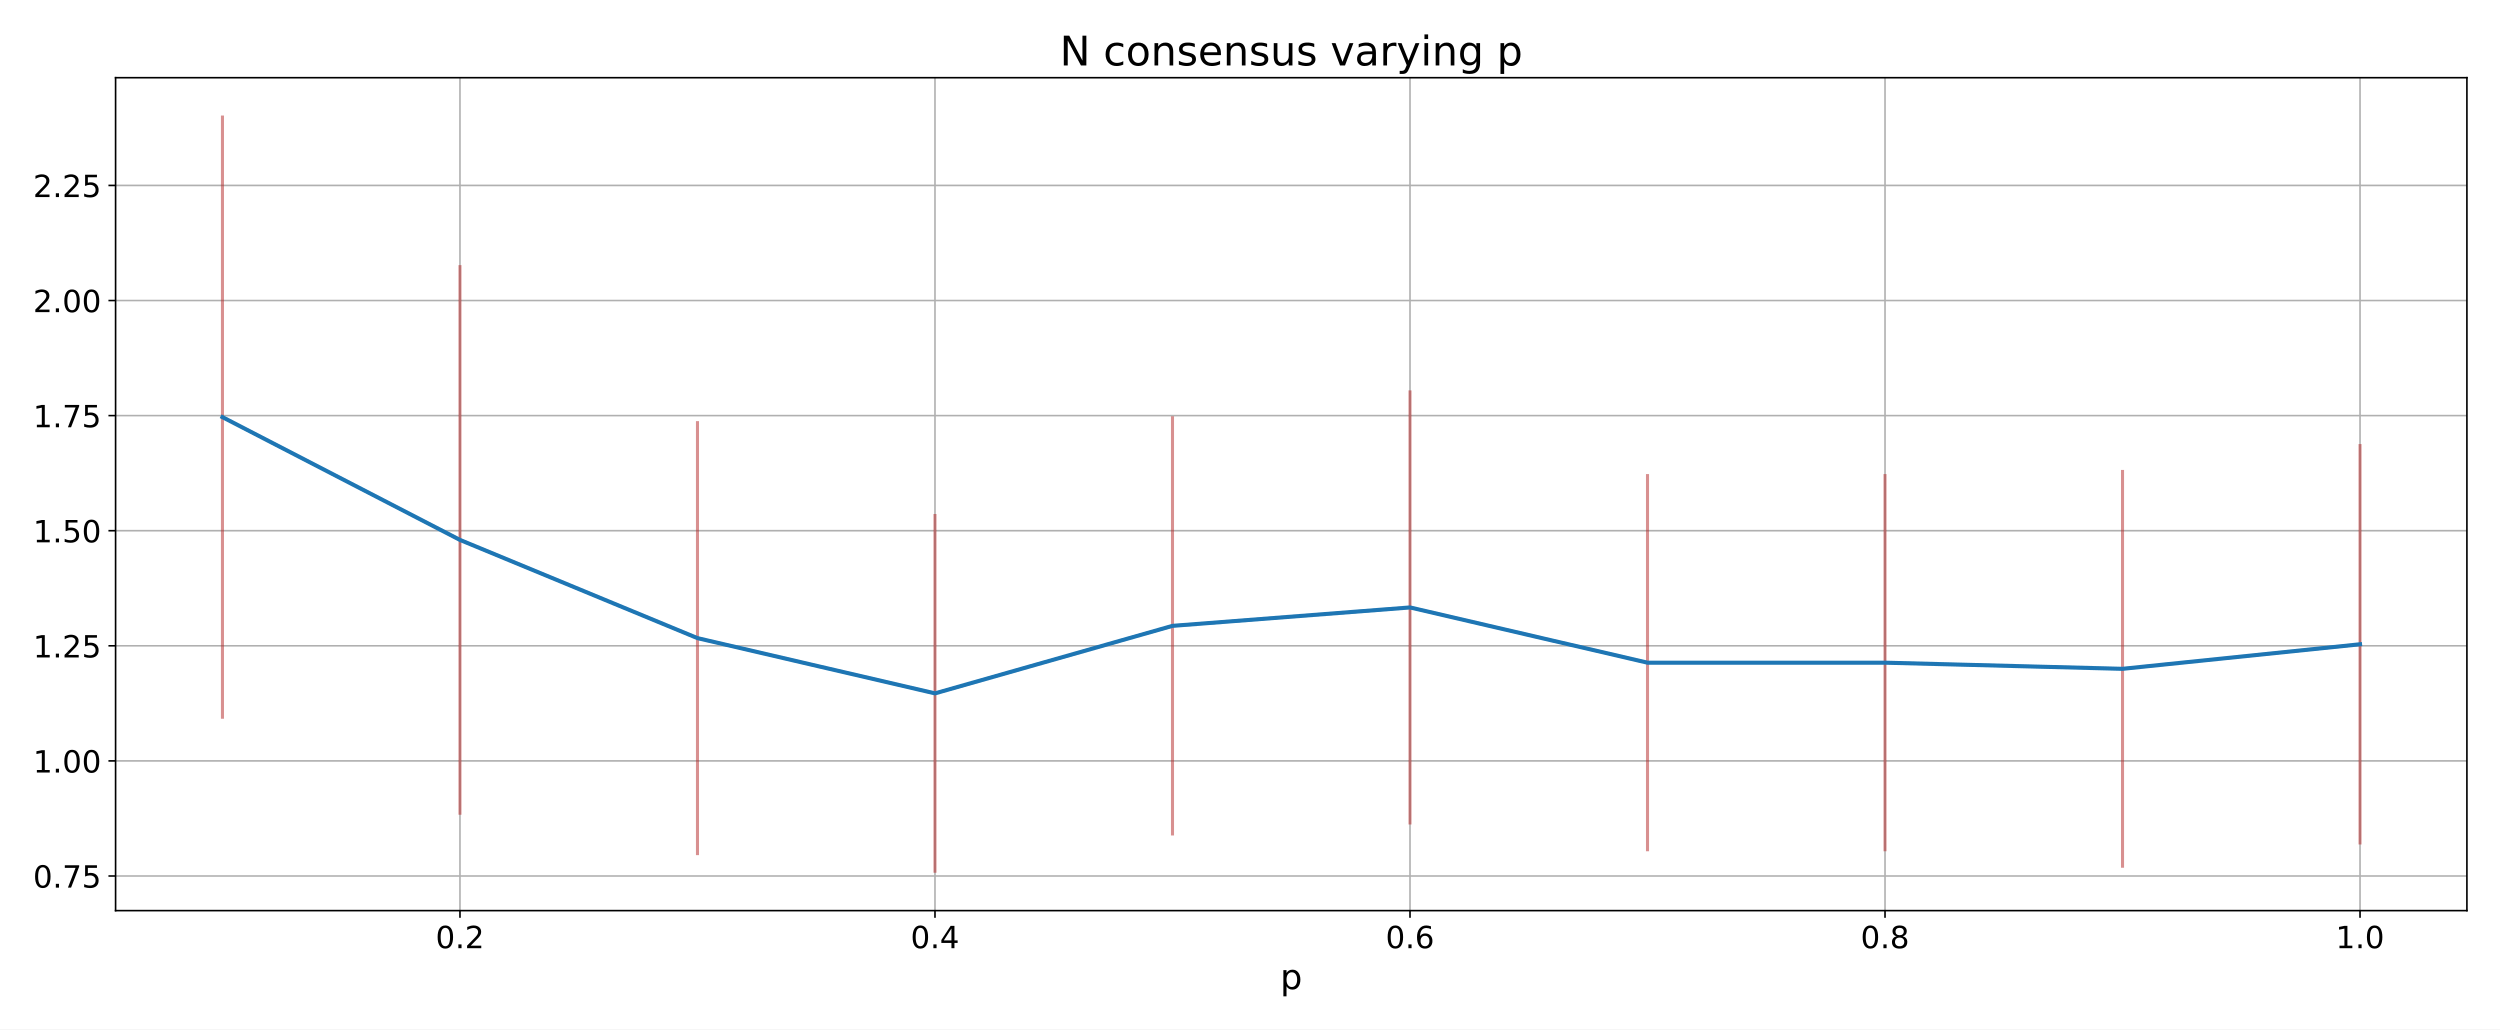
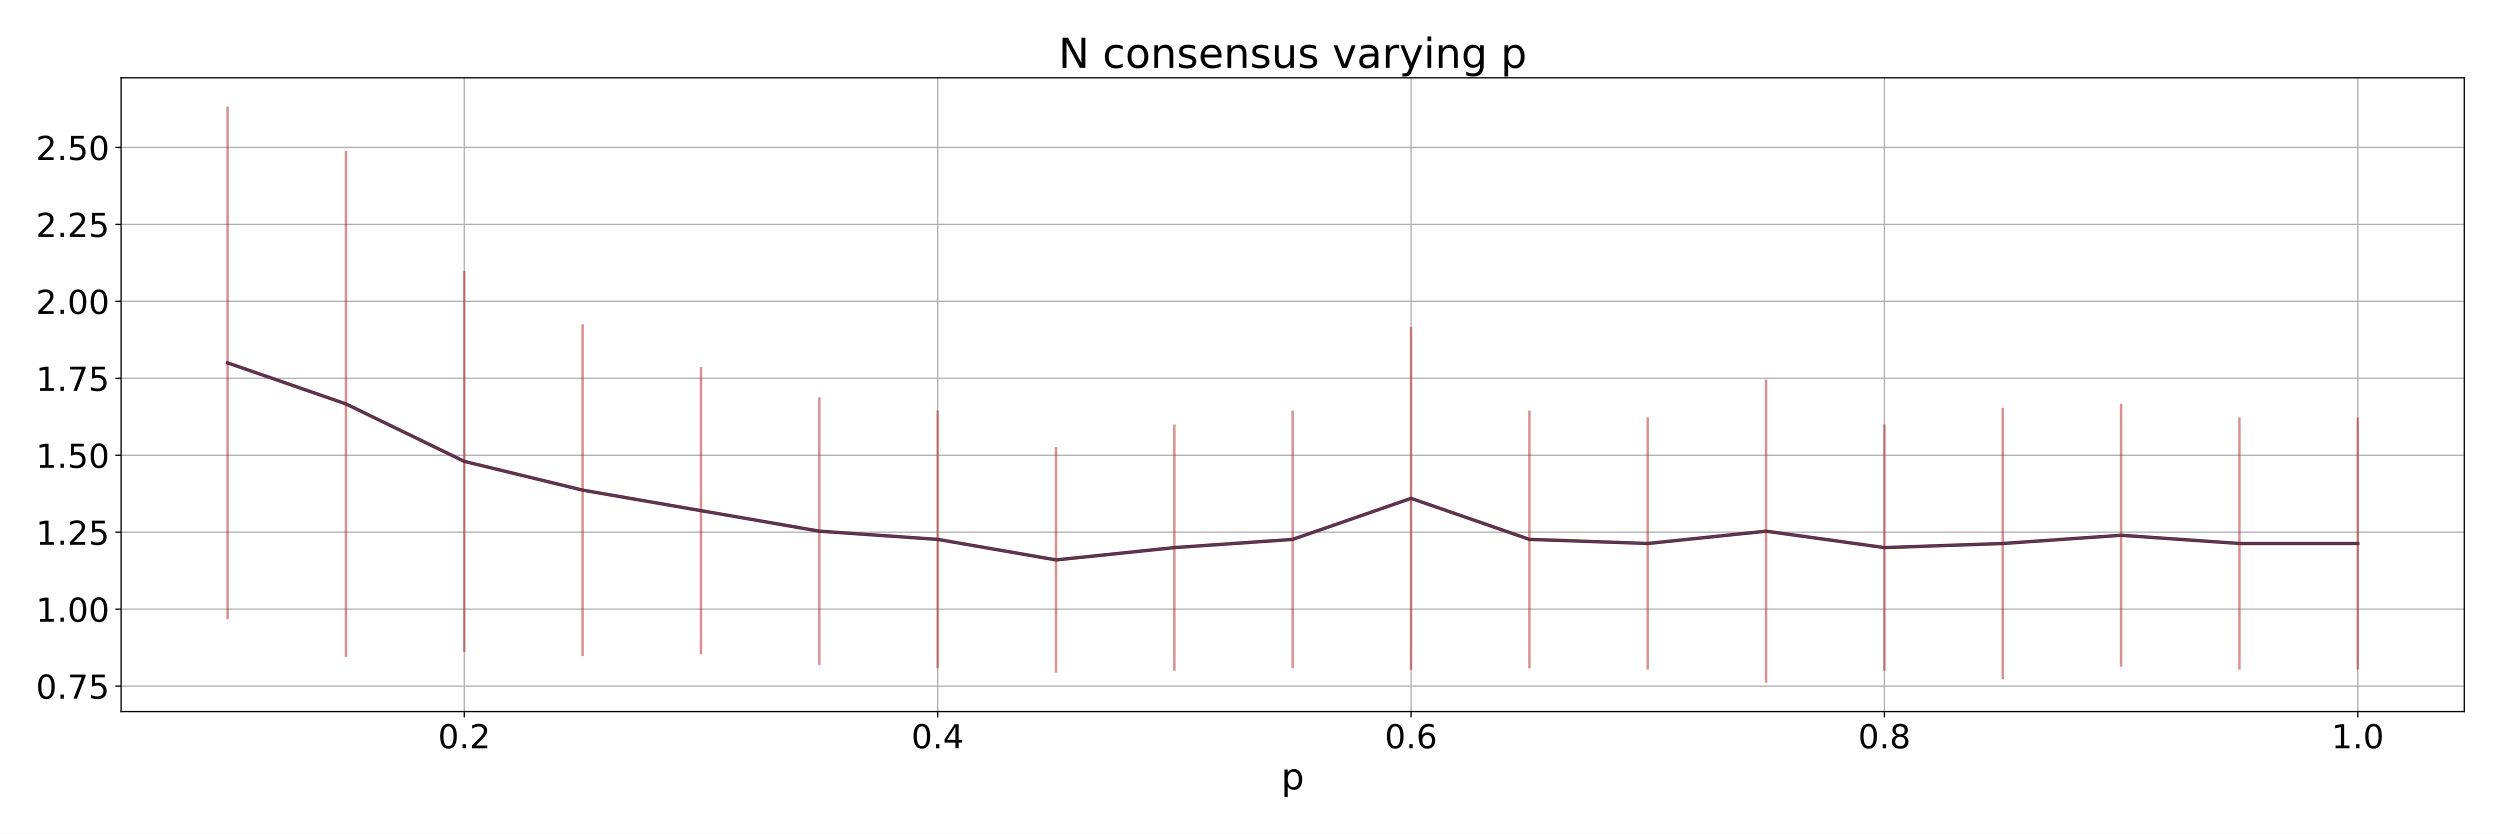
- <svg xmlns="http://www.w3.org/2000/svg" xmlns:xlink="http://www.w3.org/1999/xlink" height="504pt" version="1.1" viewBox="0 0 1224 504" width="1224pt">
+ <svg xmlns="http://www.w3.org/2000/svg" xmlns:xlink="http://www.w3.org/1999/xlink" height="504pt" version="1.1" viewBox="0 0 1512 504" width="1512pt">
  <defs>
    <style type="text/css">
*{stroke-linecap:butt;stroke-linejoin:round;white-space:pre;}
  </style>
  </defs>
  <g id="figure_1">
    <g id="patch_1">
-       <path d="M 0 504  L 1224 504  L 1224 0  L 0 0  z " style="fill:#ffffff;" />
+       <path d="M 0 504  L 1512 504  L 1512 0  L 0 0  z " style="fill:#ffffff;" />
    </g>
    <g id="axes_1">
      <g id="patch_2">
-         <path d="M 56.59 445.84  L 1207.8 445.84  L 1207.8 38.04  L 56.59 38.04  z " style="fill:#ffffff;" />
+         <path d="M 73.24 430.36  L 1490.4 430.36  L 1490.4 47.04  L 73.24 47.04  z " style="fill:#ffffff;" />
      </g>
      <g id="matplotlib.axis_1">
        <g id="xtick_1">
          <g id="line2d_1">
-             <path clip-path="url(#p2a6cc1e71b)" d="M 225.202 445.84  L 225.202 38.04  " style="fill:none;stroke:#b0b0b0;stroke-linecap:square;stroke-width:0.8;" />
+             <path clip-path="url(#pd964a57d9e)" d="M 280.804 430.36  L 280.804 47.04  " style="fill:none;stroke:#b0b0b0;stroke-linecap:square;stroke-width:0.8;" />
          </g>
          <g id="line2d_2">
            <defs>
-               <path d="M 0 0  L 0 3.5  " id="m1ffa122a97" style="stroke:#000000;stroke-width:0.8;" />
-             </defs>
-             <g>
-               <use style="stroke:#000000;stroke-width:0.8;" x="225.202" xlink:href="#m1ffa122a97" y="445.84" />
+               <path d="M 0 0  L 0 3.5  " id="me822940597" style="stroke:#000000;stroke-width:0.8;" />
+             </defs>
+             <g>
+               <use style="stroke:#000000;stroke-width:0.8;" x="280.804" xlink:href="#me822940597" y="430.36" />
            </g>
          </g>
          <g id="text_1">
            <defs>
              <path d="M 31.781 66.406  Q 24.172 66.406 20.328 58.906  Q 16.5 51.422 16.5 36.375  Q 16.5 21.391 20.328 13.891  Q 24.172 6.391 31.781 6.391  Q 39.453 6.391 43.281 13.891  Q 47.125 21.391 47.125 36.375  Q 47.125 51.422 43.281 58.906  Q 39.453 66.406 31.781 66.406  z M 31.781 74.219  Q 44.047 74.219 50.516 64.516  Q 56.984 54.828 56.984 36.375  Q 56.984 17.969 50.516 8.266  Q 44.047 -1.422 31.781 -1.422  Q 19.531 -1.422 13.062 8.266  Q 6.594 17.969 6.594 36.375  Q 6.594 54.828 13.062 64.516  Q 19.531 74.219 31.781 74.219  z " id="DejaVuSans-48" />
              <path d="M 10.688 12.406  L 21 12.406  L 21 0  L 10.688 0  z " id="DejaVuSans-46" />
              <path d="M 19.188 8.297  L 53.609 8.297  L 53.609 0  L 7.328 0  L 7.328 8.297  Q 12.938 14.109 22.625 23.891  Q 32.328 33.688 34.812 36.531  Q 39.547 41.844 41.422 45.531  Q 43.312 49.219 43.312 52.781  Q 43.312 58.594 39.234 62.25  Q 35.156 65.922 28.609 65.922  Q 23.969 65.922 18.812 64.312  Q 13.672 62.703 7.812 59.422  L 7.812 69.391  Q 13.766 71.781 18.938 73  Q 24.125 74.219 28.422 74.219  Q 39.75 74.219 46.484 68.547  Q 53.219 62.891 53.219 53.422  Q 53.219 48.922 51.531 44.891  Q 49.859 40.875 45.406 35.406  Q 44.188 33.984 37.641 27.219  Q 31.109 20.453 19.188 8.297  z " id="DejaVuSans-50" />
            </defs>
-             <g transform="translate(213.2742 464.2377)scale(0.15 -0.15)">
+             <g transform="translate(264.9007 452.5569)scale(0.2 -0.2)">
              <use xlink:href="#DejaVuSans-48" />
              <use x="63.623" xlink:href="#DejaVuSans-46" />
              <use x="95.41" xlink:href="#DejaVuSans-50" />
            </g>
          </g>
        </g>
        <g id="xtick_2">
          <g id="line2d_3">
-             <path clip-path="url(#p2a6cc1e71b)" d="M 457.769 445.84  L 457.769 38.04  " style="fill:none;stroke:#b0b0b0;stroke-linecap:square;stroke-width:0.8;" />
+             <path clip-path="url(#pd964a57d9e)" d="M 567.099 430.36  L 567.099 47.04  " style="fill:none;stroke:#b0b0b0;stroke-linecap:square;stroke-width:0.8;" />
          </g>
          <g id="line2d_4">
            <g>
-               <use style="stroke:#000000;stroke-width:0.8;" x="457.769" xlink:href="#m1ffa122a97" y="445.84" />
+               <use style="stroke:#000000;stroke-width:0.8;" x="567.099" xlink:href="#me822940597" y="430.36" />
            </g>
          </g>
          <g id="text_2">
            <defs>
              <path d="M 37.797 64.312  L 12.891 25.391  L 37.797 25.391  z M 35.203 72.906  L 47.609 72.906  L 47.609 25.391  L 58.016 25.391  L 58.016 17.188  L 47.609 17.188  L 47.609 0  L 37.797 0  L 37.797 17.188  L 4.891 17.188  L 4.891 26.703  z " id="DejaVuSans-52" />
            </defs>
-             <g transform="translate(445.8419 464.2377)scale(0.15 -0.15)">
+             <g transform="translate(551.1957 452.5569)scale(0.2 -0.2)">
              <use xlink:href="#DejaVuSans-48" />
              <use x="63.623" xlink:href="#DejaVuSans-46" />
              <use x="95.41" xlink:href="#DejaVuSans-52" />
            </g>
          </g>
        </g>
        <g id="xtick_3">
          <g id="line2d_5">
-             <path clip-path="url(#p2a6cc1e71b)" d="M 690.337 445.84  L 690.337 38.04  " style="fill:none;stroke:#b0b0b0;stroke-linecap:square;stroke-width:0.8;" />
+             <path clip-path="url(#pd964a57d9e)" d="M 853.394 430.36  L 853.394 47.04  " style="fill:none;stroke:#b0b0b0;stroke-linecap:square;stroke-width:0.8;" />
          </g>
          <g id="line2d_6">
            <g>
-               <use style="stroke:#000000;stroke-width:0.8;" x="690.337" xlink:href="#m1ffa122a97" y="445.84" />
+               <use style="stroke:#000000;stroke-width:0.8;" x="853.394" xlink:href="#me822940597" y="430.36" />
            </g>
          </g>
          <g id="text_3">
            <defs>
              <path d="M 33.016 40.375  Q 26.375 40.375 22.484 35.828  Q 18.609 31.297 18.609 23.391  Q 18.609 15.531 22.484 10.953  Q 26.375 6.391 33.016 6.391  Q 39.656 6.391 43.531 10.953  Q 47.406 15.531 47.406 23.391  Q 47.406 31.297 43.531 35.828  Q 39.656 40.375 33.016 40.375  z M 52.594 71.297  L 52.594 62.312  Q 48.875 64.062 45.094 64.984  Q 41.312 65.922 37.594 65.922  Q 27.828 65.922 22.672 59.328  Q 17.531 52.734 16.797 39.406  Q 19.672 43.656 24.016 45.922  Q 28.375 48.188 33.594 48.188  Q 44.578 48.188 50.953 41.516  Q 57.328 34.859 57.328 23.391  Q 57.328 12.156 50.688 5.359  Q 44.047 -1.422 33.016 -1.422  Q 20.359 -1.422 13.672 8.266  Q 6.984 17.969 6.984 36.375  Q 6.984 53.656 15.188 63.938  Q 23.391 74.219 37.203 74.219  Q 40.922 74.219 44.703 73.484  Q 48.484 72.75 52.594 71.297  z " id="DejaVuSans-54" />
            </defs>
-             <g transform="translate(678.4096 464.2377)scale(0.15 -0.15)">
+             <g transform="translate(837.4906 452.5569)scale(0.2 -0.2)">
              <use xlink:href="#DejaVuSans-48" />
              <use x="63.623" xlink:href="#DejaVuSans-46" />
              <use x="95.41" xlink:href="#DejaVuSans-54" />
            </g>
          </g>
        </g>
        <g id="xtick_4">
          <g id="line2d_7">
-             <path clip-path="url(#p2a6cc1e71b)" d="M 922.905 445.84  L 922.905 38.04  " style="fill:none;stroke:#b0b0b0;stroke-linecap:square;stroke-width:0.8;" />
+             <path clip-path="url(#pd964a57d9e)" d="M 1139.689 430.36  L 1139.689 47.04  " style="fill:none;stroke:#b0b0b0;stroke-linecap:square;stroke-width:0.8;" />
          </g>
          <g id="line2d_8">
            <g>
-               <use style="stroke:#000000;stroke-width:0.8;" x="922.905" xlink:href="#m1ffa122a97" y="445.84" />
+               <use style="stroke:#000000;stroke-width:0.8;" x="1139.689" xlink:href="#me822940597" y="430.36" />
            </g>
          </g>
          <g id="text_4">
            <defs>
              <path d="M 31.781 34.625  Q 24.75 34.625 20.719 30.859  Q 16.703 27.094 16.703 20.516  Q 16.703 13.922 20.719 10.156  Q 24.75 6.391 31.781 6.391  Q 38.812 6.391 42.859 10.172  Q 46.922 13.969 46.922 20.516  Q 46.922 27.094 42.891 30.859  Q 38.875 34.625 31.781 34.625  z M 21.922 38.812  Q 15.578 40.375 12.031 44.719  Q 8.5 49.078 8.5 55.328  Q 8.5 64.062 14.719 69.141  Q 20.953 74.219 31.781 74.219  Q 42.672 74.219 48.875 69.141  Q 55.078 64.062 55.078 55.328  Q 55.078 49.078 51.531 44.719  Q 48 40.375 41.703 38.812  Q 48.828 37.156 52.797 32.312  Q 56.781 27.484 56.781 20.516  Q 56.781 9.906 50.312 4.234  Q 43.844 -1.422 31.781 -1.422  Q 19.734 -1.422 13.25 4.234  Q 6.781 9.906 6.781 20.516  Q 6.781 27.484 10.781 32.312  Q 14.797 37.156 21.922 38.812  z M 18.312 54.391  Q 18.312 48.734 21.844 45.562  Q 25.391 42.391 31.781 42.391  Q 38.141 42.391 41.719 45.562  Q 45.312 48.734 45.312 54.391  Q 45.312 60.062 41.719 63.234  Q 38.141 66.406 31.781 66.406  Q 25.391 66.406 21.844 63.234  Q 18.312 60.062 18.312 54.391  z " id="DejaVuSans-56" />
            </defs>
-             <g transform="translate(910.9773 464.2377)scale(0.15 -0.15)">
+             <g transform="translate(1123.786 452.5569)scale(0.2 -0.2)">
              <use xlink:href="#DejaVuSans-48" />
              <use x="63.623" xlink:href="#DejaVuSans-46" />
              <use x="95.41" xlink:href="#DejaVuSans-56" />
            </g>
          </g>
        </g>
        <g id="xtick_5">
          <g id="line2d_9">
-             <path clip-path="url(#p2a6cc1e71b)" d="M 1155.472 445.84  L 1155.472 38.04  " style="fill:none;stroke:#b0b0b0;stroke-linecap:square;stroke-width:0.8;" />
+             <path clip-path="url(#pd964a57d9e)" d="M 1425.984 430.36  L 1425.984 47.04  " style="fill:none;stroke:#b0b0b0;stroke-linecap:square;stroke-width:0.8;" />
          </g>
          <g id="line2d_10">
            <g>
-               <use style="stroke:#000000;stroke-width:0.8;" x="1155.472" xlink:href="#m1ffa122a97" y="445.84" />
+               <use style="stroke:#000000;stroke-width:0.8;" x="1425.984" xlink:href="#me822940597" y="430.36" />
            </g>
          </g>
          <g id="text_5">
            <defs>
              <path d="M 12.406 8.297  L 28.516 8.297  L 28.516 63.922  L 10.984 60.406  L 10.984 69.391  L 28.422 72.906  L 38.281 72.906  L 38.281 8.297  L 54.391 8.297  L 54.391 0  L 12.406 0  z " id="DejaVuSans-49" />
            </defs>
-             <g transform="translate(1143.545 464.2377)scale(0.15 -0.15)">
+             <g transform="translate(1410.081 452.5569)scale(0.2 -0.2)">
              <use xlink:href="#DejaVuSans-49" />
              <use x="63.623" xlink:href="#DejaVuSans-46" />
              <use x="95.41" xlink:href="#DejaVuSans-48" />
            </g>
          </g>
        </g>
        <g id="text_6">
          <defs>
            <path d="M 18.109 8.203  L 18.109 -20.797  L 9.078 -20.797  L 9.078 54.688  L 18.109 54.688  L 18.109 46.391  Q 20.953 51.266 25.266 53.625  Q 29.594 56 35.594 56  Q 45.562 56 51.781 48.094  Q 58.016 40.188 58.016 27.297  Q 58.016 14.406 51.781 6.484  Q 45.562 -1.422 35.594 -1.422  Q 29.594 -1.422 25.266 0.953  Q 20.953 3.328 18.109 8.203  z M 48.688 27.297  Q 48.688 37.203 44.609 42.844  Q 40.531 48.484 33.406 48.484  Q 26.266 48.484 22.188 42.844  Q 18.109 37.203 18.109 27.297  Q 18.109 17.391 22.188 11.75  Q 26.266 6.109 33.406 6.109  Q 40.531 6.109 44.609 11.75  Q 48.688 17.391 48.688 27.297  z " id="DejaVuSans-112" />
          </defs>
-           <g transform="translate(626.7988 484.2745)scale(0.17 -0.17)">
+           <g transform="translate(774.8367 477.4328)scale(0.22 -0.22)">
            <use xlink:href="#DejaVuSans-112" />
          </g>
        </g>
      </g>
      <g id="matplotlib.axis_2">
        <g id="ytick_1">
          <g id="line2d_11">
-             <path clip-path="url(#p2a6cc1e71b)" d="M 56.59 428.887  L 1207.8 428.887  " style="fill:none;stroke:#b0b0b0;stroke-linecap:square;stroke-width:0.8;" />
+             <path clip-path="url(#pd964a57d9e)" d="M 73.24 414.966  L 1490.4 414.966  " style="fill:none;stroke:#b0b0b0;stroke-linecap:square;stroke-width:0.8;" />
          </g>
          <g id="line2d_12">
            <defs>
-               <path d="M 0 0  L -3.5 0  " id="mca654435f4" style="stroke:#000000;stroke-width:0.8;" />
-             </defs>
-             <g>
-               <use style="stroke:#000000;stroke-width:0.8;" x="56.59" xlink:href="#mca654435f4" y="428.887" />
+               <path d="M 0 0  L -3.5 0  " id="mfd1f75fbc6" style="stroke:#000000;stroke-width:0.8;" />
+             </defs>
+             <g>
+               <use style="stroke:#000000;stroke-width:0.8;" x="73.24" xlink:href="#mfd1f75fbc6" y="414.966" />
            </g>
          </g>
          <g id="text_7">
            <defs>
              <path d="M 8.203 72.906  L 55.078 72.906  L 55.078 68.703  L 28.609 0  L 18.312 0  L 43.219 64.594  L 8.203 64.594  z " id="DejaVuSans-55" />
              <path d="M 10.797 72.906  L 49.516 72.906  L 49.516 64.594  L 19.828 64.594  L 19.828 46.734  Q 21.969 47.469 24.109 47.828  Q 26.266 48.188 28.422 48.188  Q 40.625 48.188 47.75 41.5  Q 54.891 34.812 54.891 23.391  Q 54.891 11.625 47.562 5.094  Q 40.234 -1.422 26.906 -1.422  Q 22.312 -1.422 17.547 -0.641  Q 12.797 0.141 7.719 1.703  L 7.719 11.625  Q 12.109 9.234 16.797 8.062  Q 21.484 6.891 26.703 6.891  Q 35.156 6.891 40.078 11.328  Q 45.016 15.766 45.016 23.391  Q 45.016 31 40.078 35.438  Q 35.156 39.891 26.703 39.891  Q 22.75 39.891 18.812 39.016  Q 14.891 38.141 10.797 36.281  z " id="DejaVuSans-53" />
            </defs>
-             <g transform="translate(16.19156 434.5854)scale(0.15 -0.15)">
+             <g transform="translate(21.70875 422.5644)scale(0.2 -0.2)">
              <use xlink:href="#DejaVuSans-48" />
              <use x="63.623" xlink:href="#DejaVuSans-46" />
              <use x="95.41" xlink:href="#DejaVuSans-55" />
              <use x="159.033" xlink:href="#DejaVuSans-53" />
            </g>
          </g>
        </g>
        <g id="ytick_2">
          <g id="line2d_13">
-             <path clip-path="url(#p2a6cc1e71b)" d="M 56.59 372.536  L 1207.8 372.536  " style="fill:none;stroke:#b0b0b0;stroke-linecap:square;stroke-width:0.8;" />
+             <path clip-path="url(#pd964a57d9e)" d="M 73.24 368.423  L 1490.4 368.423  " style="fill:none;stroke:#b0b0b0;stroke-linecap:square;stroke-width:0.8;" />
          </g>
          <g id="line2d_14">
            <g>
-               <use style="stroke:#000000;stroke-width:0.8;" x="56.59" xlink:href="#mca654435f4" y="372.536" />
+               <use style="stroke:#000000;stroke-width:0.8;" x="73.24" xlink:href="#mfd1f75fbc6" y="368.423" />
            </g>
          </g>
          <g id="text_8">
-             <g transform="translate(16.19156 378.2351)scale(0.15 -0.15)">
+             <g transform="translate(21.70875 376.0211)scale(0.2 -0.2)">
              <use xlink:href="#DejaVuSans-49" />
              <use x="63.623" xlink:href="#DejaVuSans-46" />
              <use x="95.41" xlink:href="#DejaVuSans-48" />
              <use x="159.033" xlink:href="#DejaVuSans-48" />
            </g>
          </g>
        </g>
        <g id="ytick_3">
          <g id="line2d_15">
-             <path clip-path="url(#p2a6cc1e71b)" d="M 56.59 316.186  L 1207.8 316.186  " style="fill:none;stroke:#b0b0b0;stroke-linecap:square;stroke-width:0.8;" />
+             <path clip-path="url(#pd964a57d9e)" d="M 73.24 321.879  L 1490.4 321.879  " style="fill:none;stroke:#b0b0b0;stroke-linecap:square;stroke-width:0.8;" />
          </g>
          <g id="line2d_16">
            <g>
-               <use style="stroke:#000000;stroke-width:0.8;" x="56.59" xlink:href="#mca654435f4" y="316.186" />
+               <use style="stroke:#000000;stroke-width:0.8;" x="73.24" xlink:href="#mfd1f75fbc6" y="321.879" />
            </g>
          </g>
          <g id="text_9">
-             <g transform="translate(16.19156 321.8848)scale(0.15 -0.15)">
+             <g transform="translate(21.70875 329.4777)scale(0.2 -0.2)">
              <use xlink:href="#DejaVuSans-49" />
              <use x="63.623" xlink:href="#DejaVuSans-46" />
              <use x="95.41" xlink:href="#DejaVuSans-50" />
              <use x="159.033" xlink:href="#DejaVuSans-53" />
            </g>
          </g>
        </g>
        <g id="ytick_4">
          <g id="line2d_17">
-             <path clip-path="url(#p2a6cc1e71b)" d="M 56.59 259.836  L 1207.8 259.836  " style="fill:none;stroke:#b0b0b0;stroke-linecap:square;stroke-width:0.8;" />
+             <path clip-path="url(#pd964a57d9e)" d="M 73.24 275.336  L 1490.4 275.336  " style="fill:none;stroke:#b0b0b0;stroke-linecap:square;stroke-width:0.8;" />
          </g>
          <g id="line2d_18">
            <g>
-               <use style="stroke:#000000;stroke-width:0.8;" x="56.59" xlink:href="#mca654435f4" y="259.836" />
+               <use style="stroke:#000000;stroke-width:0.8;" x="73.24" xlink:href="#mfd1f75fbc6" y="275.336" />
            </g>
          </g>
          <g id="text_10">
-             <g transform="translate(16.19156 265.5345)scale(0.15 -0.15)">
+             <g transform="translate(21.70875 282.9344)scale(0.2 -0.2)">
              <use xlink:href="#DejaVuSans-49" />
              <use x="63.623" xlink:href="#DejaVuSans-46" />
              <use x="95.41" xlink:href="#DejaVuSans-53" />
              <use x="159.033" xlink:href="#DejaVuSans-48" />
            </g>
          </g>
        </g>
        <g id="ytick_5">
          <g id="line2d_19">
-             <path clip-path="url(#p2a6cc1e71b)" d="M 56.59 203.485  L 1207.8 203.485  " style="fill:none;stroke:#b0b0b0;stroke-linecap:square;stroke-width:0.8;" />
+             <path clip-path="url(#pd964a57d9e)" d="M 73.24 228.793  L 1490.4 228.793  " style="fill:none;stroke:#b0b0b0;stroke-linecap:square;stroke-width:0.8;" />
          </g>
          <g id="line2d_20">
            <g>
-               <use style="stroke:#000000;stroke-width:0.8;" x="56.59" xlink:href="#mca654435f4" y="203.485" />
+               <use style="stroke:#000000;stroke-width:0.8;" x="73.24" xlink:href="#mfd1f75fbc6" y="228.793" />
            </g>
          </g>
          <g id="text_11">
-             <g transform="translate(16.19156 209.1842)scale(0.15 -0.15)">
+             <g transform="translate(21.70875 236.391)scale(0.2 -0.2)">
              <use xlink:href="#DejaVuSans-49" />
              <use x="63.623" xlink:href="#DejaVuSans-46" />
              <use x="95.41" xlink:href="#DejaVuSans-55" />
              <use x="159.033" xlink:href="#DejaVuSans-53" />
            </g>
          </g>
        </g>
        <g id="ytick_6">
          <g id="line2d_21">
-             <path clip-path="url(#p2a6cc1e71b)" d="M 56.59 147.135  L 1207.8 147.135  " style="fill:none;stroke:#b0b0b0;stroke-linecap:square;stroke-width:0.8;" />
+             <path clip-path="url(#pd964a57d9e)" d="M 73.24 182.249  L 1490.4 182.249  " style="fill:none;stroke:#b0b0b0;stroke-linecap:square;stroke-width:0.8;" />
          </g>
          <g id="line2d_22">
            <g>
-               <use style="stroke:#000000;stroke-width:0.8;" x="56.59" xlink:href="#mca654435f4" y="147.135" />
+               <use style="stroke:#000000;stroke-width:0.8;" x="73.24" xlink:href="#mfd1f75fbc6" y="182.249" />
            </g>
          </g>
          <g id="text_12">
-             <g transform="translate(16.19156 152.8338)scale(0.15 -0.15)">
+             <g transform="translate(21.70875 189.8477)scale(0.2 -0.2)">
              <use xlink:href="#DejaVuSans-50" />
              <use x="63.623" xlink:href="#DejaVuSans-46" />
              <use x="95.41" xlink:href="#DejaVuSans-48" />
              <use x="159.033" xlink:href="#DejaVuSans-48" />
            </g>
          </g>
        </g>
        <g id="ytick_7">
          <g id="line2d_23">
-             <path clip-path="url(#p2a6cc1e71b)" d="M 56.59 90.785  L 1207.8 90.785  " style="fill:none;stroke:#b0b0b0;stroke-linecap:square;stroke-width:0.8;" />
+             <path clip-path="url(#pd964a57d9e)" d="M 73.24 135.706  L 1490.4 135.706  " style="fill:none;stroke:#b0b0b0;stroke-linecap:square;stroke-width:0.8;" />
          </g>
          <g id="line2d_24">
            <g>
-               <use style="stroke:#000000;stroke-width:0.8;" x="56.59" xlink:href="#mca654435f4" y="90.785" />
+               <use style="stroke:#000000;stroke-width:0.8;" x="73.24" xlink:href="#mfd1f75fbc6" y="135.706" />
            </g>
          </g>
          <g id="text_13">
-             <g transform="translate(16.19156 96.48352)scale(0.15 -0.15)">
+             <g transform="translate(21.70875 143.3044)scale(0.2 -0.2)">
              <use xlink:href="#DejaVuSans-50" />
              <use x="63.623" xlink:href="#DejaVuSans-46" />
              <use x="95.41" xlink:href="#DejaVuSans-50" />
              <use x="159.033" xlink:href="#DejaVuSans-53" />
            </g>
          </g>
        </g>
+         <g id="ytick_8">
+           <g id="line2d_25">
+             <path clip-path="url(#pd964a57d9e)" d="M 73.24 89.163  L 1490.4 89.163  " style="fill:none;stroke:#b0b0b0;stroke-linecap:square;stroke-width:0.8;" />
+           </g>
+           <g id="line2d_26">
+             <g>
+               <use style="stroke:#000000;stroke-width:0.8;" x="73.24" xlink:href="#mfd1f75fbc6" y="89.163" />
+             </g>
+           </g>
+           <g id="text_14">
+             <g transform="translate(21.70875 96.76102)scale(0.2 -0.2)">
+               <use xlink:href="#DejaVuSans-50" />
+               <use x="63.623" xlink:href="#DejaVuSans-46" />
+               <use x="95.41" xlink:href="#DejaVuSans-53" />
+               <use x="159.033" xlink:href="#DejaVuSans-48" />
+             </g>
+           </g>
+         </g>
      </g>
      <g id="LineCollection_1">
-         <path clip-path="url(#p2a6cc1e71b)" d="M 108.918 351.897  L 108.918 56.576  " style="fill:none;stroke:#b22222;stroke-opacity:0.5;stroke-width:1.5;" />
-         <path clip-path="url(#p2a6cc1e71b)" d="M 225.202 398.881  L 225.202 129.806  " style="fill:none;stroke:#b22222;stroke-opacity:0.5;stroke-width:1.5;" />
-         <path clip-path="url(#p2a6cc1e71b)" d="M 341.485 418.684  L 341.485 206.174  " style="fill:none;stroke:#b22222;stroke-opacity:0.5;stroke-width:1.5;" />
-         <path clip-path="url(#p2a6cc1e71b)" d="M 457.769 427.304  L 457.769 251.651  " style="fill:none;stroke:#b22222;stroke-opacity:0.5;stroke-width:1.5;" />
-         <path clip-path="url(#p2a6cc1e71b)" d="M 574.053 409.042  L 574.053 203.796  " style="fill:none;stroke:#b22222;stroke-opacity:0.5;stroke-width:1.5;" />
-         <path clip-path="url(#p2a6cc1e71b)" d="M 690.337 403.658  L 690.337 191.147  " style="fill:none;stroke:#b22222;stroke-opacity:0.5;stroke-width:1.5;" />
-         <path clip-path="url(#p2a6cc1e71b)" d="M 806.621 416.789  L 806.621 232.113  " style="fill:none;stroke:#b22222;stroke-opacity:0.5;stroke-width:1.5;" />
-         <path clip-path="url(#p2a6cc1e71b)" d="M 922.905 416.789  L 922.905 232.113  " style="fill:none;stroke:#b22222;stroke-opacity:0.5;stroke-width:1.5;" />
-         <path clip-path="url(#p2a6cc1e71b)" d="M 1039.188 424.841  L 1039.188 230.072  " style="fill:none;stroke:#b22222;stroke-opacity:0.5;stroke-width:1.5;" />
-         <path clip-path="url(#p2a6cc1e71b)" d="M 1155.472 413.466  L 1155.472 217.403  " style="fill:none;stroke:#b22222;stroke-opacity:0.5;stroke-width:1.5;" />
-       </g>
-       <g id="line2d_25">
-         <path clip-path="url(#p2a6cc1e71b)" d="M 108.918 204.237  L 225.202 264.344  L 341.485 312.429  L 457.769 339.477  L 574.053 306.419  L 690.337 297.403  L 806.621 324.451  L 922.905 324.451  L 1039.188 327.456  L 1155.472 315.435  " style="fill:none;stroke:#1f77b4;stroke-linecap:square;stroke-width:2;" />
-       </g>
-       <g id="line2d_26">
-         <path clip-path="url(#p2a6cc1e71b)" d="M 108.918 204.237  L 225.202 264.344  L 341.485 312.429  L 457.769 339.477  L 574.053 306.419  L 690.337 297.403  L 806.621 324.451  L 922.905 324.451  L 1039.188 327.456  L 1155.472 315.435  " style="fill:none;stroke:#1f77b4;stroke-linecap:square;stroke-opacity:0.5;stroke-width:1.5;" />
+         <path clip-path="url(#pd964a57d9e)" d="M 137.656 374.504  L 137.656 64.464  " style="fill:none;stroke:#b22222;stroke-opacity:0.5;stroke-width:1.5;" />
+         <path clip-path="url(#pd964a57d9e)" d="M 209.23 397.327  L 209.23 91.287  " style="fill:none;stroke:#b22222;stroke-opacity:0.5;stroke-width:1.5;" />
+         <path clip-path="url(#pd964a57d9e)" d="M 280.804 394.266  L 280.804 163.852  " style="fill:none;stroke:#b22222;stroke-opacity:0.5;stroke-width:1.5;" />
+         <path clip-path="url(#pd964a57d9e)" d="M 352.378 396.777  L 352.378 196.094  " style="fill:none;stroke:#b22222;stroke-opacity:0.5;stroke-width:1.5;" />
+         <path clip-path="url(#pd964a57d9e)" d="M 423.951 395.693  L 423.951 222.002  " style="fill:none;stroke:#b22222;stroke-opacity:0.5;stroke-width:1.5;" />
+         <path clip-path="url(#pd964a57d9e)" d="M 495.525 402.229  L 495.525 240.288  " style="fill:none;stroke:#b22222;stroke-opacity:0.5;stroke-width:1.5;" />
+         <path clip-path="url(#pd964a57d9e)" d="M 567.099 404.17  L 567.099 248.277  " style="fill:none;stroke:#b22222;stroke-opacity:0.5;stroke-width:1.5;" />
+         <path clip-path="url(#pd964a57d9e)" d="M 638.673 406.887  L 638.673 270.383  " style="fill:none;stroke:#b22222;stroke-opacity:0.5;stroke-width:1.5;" />
+         <path clip-path="url(#pd964a57d9e)" d="M 710.246 405.657  L 710.246 256.719  " style="fill:none;stroke:#b22222;stroke-opacity:0.5;stroke-width:1.5;" />
+         <path clip-path="url(#pd964a57d9e)" d="M 781.82 404.17  L 781.82 248.277  " style="fill:none;stroke:#b22222;stroke-opacity:0.5;stroke-width:1.5;" />
+         <path clip-path="url(#pd964a57d9e)" d="M 853.394 405.124  L 853.394 197.676  " style="fill:none;stroke:#b22222;stroke-opacity:0.5;stroke-width:1.5;" />
+         <path clip-path="url(#pd964a57d9e)" d="M 924.967 404.17  L 924.967 248.277  " style="fill:none;stroke:#b22222;stroke-opacity:0.5;stroke-width:1.5;" />
+         <path clip-path="url(#pd964a57d9e)" d="M 996.541 404.974  L 996.541 252.438  " style="fill:none;stroke:#b22222;stroke-opacity:0.5;stroke-width:1.5;" />
+         <path clip-path="url(#pd964a57d9e)" d="M 1068.115 412.936  L 1068.115 229.581  " style="fill:none;stroke:#b22222;stroke-opacity:0.5;stroke-width:1.5;" />
+         <path clip-path="url(#pd964a57d9e)" d="M 1139.689 405.657  L 1139.689 256.719  " style="fill:none;stroke:#b22222;stroke-opacity:0.5;stroke-width:1.5;" />
+         <path clip-path="url(#pd964a57d9e)" d="M 1211.262 410.81  L 1211.262 246.602  " style="fill:none;stroke:#b22222;stroke-opacity:0.5;stroke-width:1.5;" />
+         <path clip-path="url(#pd964a57d9e)" d="M 1282.836 403.253  L 1282.836 244.23  " style="fill:none;stroke:#b22222;stroke-opacity:0.5;stroke-width:1.5;" />
+         <path clip-path="url(#pd964a57d9e)" d="M 1354.41 404.974  L 1354.41 252.438  " style="fill:none;stroke:#b22222;stroke-opacity:0.5;stroke-width:1.5;" />
+         <path clip-path="url(#pd964a57d9e)" d="M 1425.984 404.974  L 1425.984 252.438  " style="fill:none;stroke:#b22222;stroke-opacity:0.5;stroke-width:1.5;" />
+       </g>
+       <g id="line2d_27">
+         <path clip-path="url(#pd964a57d9e)" d="M 137.656 219.484  L 209.23 244.307  L 280.804 279.059  L 352.378 296.436  L 423.951 308.847  L 495.525 321.259  L 567.099 326.223  L 638.673 338.635  L 710.246 331.188  L 781.82 326.223  L 853.394 301.4  L 924.967 326.223  L 996.541 328.706  L 1068.115 321.259  L 1139.689 331.188  L 1211.262 328.706  L 1282.836 323.741  L 1354.41 328.706  L 1425.984 328.706  " style="fill:none;stroke:#800000;stroke-linecap:square;stroke-width:2;" />
+       </g>
+       <g id="line2d_28">
+         <path clip-path="url(#pd964a57d9e)" d="M 137.656 219.484  L 209.23 244.307  L 280.804 279.059  L 352.378 296.436  L 423.951 308.847  L 495.525 321.259  L 567.099 326.223  L 638.673 338.635  L 710.246 331.188  L 781.82 326.223  L 853.394 301.4  L 924.967 326.223  L 996.541 328.706  L 1068.115 321.259  L 1139.689 331.188  L 1211.262 328.706  L 1282.836 323.741  L 1354.41 328.706  L 1425.984 328.706  " style="fill:none;stroke:#1f77b4;stroke-linecap:square;stroke-opacity:0.5;stroke-width:1.5;" />
      </g>
      <g id="patch_3">
-         <path d="M 56.59 445.84  L 56.59 38.04  " style="fill:none;stroke:#000000;stroke-linecap:square;stroke-linejoin:miter;stroke-width:0.8;" />
+         <path d="M 73.24 430.36  L 73.24 47.04  " style="fill:none;stroke:#000000;stroke-linecap:square;stroke-linejoin:miter;stroke-width:0.8;" />
      </g>
      <g id="patch_4">
-         <path d="M 1207.8 445.84  L 1207.8 38.04  " style="fill:none;stroke:#000000;stroke-linecap:square;stroke-linejoin:miter;stroke-width:0.8;" />
+         <path d="M 1490.4 430.36  L 1490.4 47.04  " style="fill:none;stroke:#000000;stroke-linecap:square;stroke-linejoin:miter;stroke-width:0.8;" />
      </g>
      <g id="patch_5">
-         <path d="M 56.59 445.84  L 1207.8 445.84  " style="fill:none;stroke:#000000;stroke-linecap:square;stroke-linejoin:miter;stroke-width:0.8;" />
+         <path d="M 73.24 430.36  L 1490.4 430.36  " style="fill:none;stroke:#000000;stroke-linecap:square;stroke-linejoin:miter;stroke-width:0.8;" />
      </g>
      <g id="patch_6">
-         <path d="M 56.59 38.04  L 1207.8 38.04  " style="fill:none;stroke:#000000;stroke-linecap:square;stroke-linejoin:miter;stroke-width:0.8;" />
-       </g>
-       <g id="text_14">
+         <path d="M 73.24 47.04  L 1490.4 47.04  " style="fill:none;stroke:#000000;stroke-linecap:square;stroke-linejoin:miter;stroke-width:0.8;" />
+       </g>
+       <g id="text_15">
        <defs>
          <path d="M 9.812 72.906  L 23.094 72.906  L 55.422 11.922  L 55.422 72.906  L 64.984 72.906  L 64.984 0  L 51.703 0  L 19.391 60.984  L 19.391 0  L 9.812 0  z " id="DejaVuSans-78" />
          <path id="DejaVuSans-32" />
          <path d="M 48.781 52.594  L 48.781 44.188  Q 44.969 46.297 41.141 47.344  Q 37.312 48.391 33.406 48.391  Q 24.656 48.391 19.812 42.844  Q 14.984 37.312 14.984 27.297  Q 14.984 17.281 19.812 11.734  Q 24.656 6.203 33.406 6.203  Q 37.312 6.203 41.141 7.25  Q 44.969 8.297 48.781 10.406  L 48.781 2.094  Q 45.016 0.344 40.984 -0.531  Q 36.969 -1.422 32.422 -1.422  Q 20.062 -1.422 12.781 6.344  Q 5.516 14.109 5.516 27.297  Q 5.516 40.672 12.859 48.328  Q 20.219 56 33.016 56  Q 37.156 56 41.109 55.141  Q 45.062 54.297 48.781 52.594  z " id="DejaVuSans-99" />
          <path d="M 30.609 48.391  Q 23.391 48.391 19.188 42.75  Q 14.984 37.109 14.984 27.297  Q 14.984 17.484 19.156 11.844  Q 23.344 6.203 30.609 6.203  Q 37.797 6.203 41.984 11.859  Q 46.188 17.531 46.188 27.297  Q 46.188 37.016 41.984 42.703  Q 37.797 48.391 30.609 48.391  z M 30.609 56  Q 42.328 56 49.016 48.375  Q 55.719 40.766 55.719 27.297  Q 55.719 13.875 49.016 6.219  Q 42.328 -1.422 30.609 -1.422  Q 18.844 -1.422 12.172 6.219  Q 5.516 13.875 5.516 27.297  Q 5.516 40.766 12.172 48.375  Q 18.844 56 30.609 56  z " id="DejaVuSans-111" />
          <path d="M 54.891 33.016  L 54.891 0  L 45.906 0  L 45.906 32.719  Q 45.906 40.484 42.875 44.328  Q 39.844 48.188 33.797 48.188  Q 26.516 48.188 22.312 43.547  Q 18.109 38.922 18.109 30.906  L 18.109 0  L 9.078 0  L 9.078 54.688  L 18.109 54.688  L 18.109 46.188  Q 21.344 51.125 25.703 53.562  Q 30.078 56 35.797 56  Q 45.219 56 50.047 50.172  Q 54.891 44.344 54.891 33.016  z " id="DejaVuSans-110" />
          <path d="M 44.281 53.078  L 44.281 44.578  Q 40.484 46.531 36.375 47.5  Q 32.281 48.484 27.875 48.484  Q 21.188 48.484 17.844 46.438  Q 14.5 44.391 14.5 40.281  Q 14.5 37.156 16.891 35.375  Q 19.281 33.594 26.516 31.984  L 29.594 31.297  Q 39.156 29.25 43.188 25.516  Q 47.219 21.781 47.219 15.094  Q 47.219 7.469 41.188 3.016  Q 35.156 -1.422 24.609 -1.422  Q 20.219 -1.422 15.453 -0.562  Q 10.688 0.297 5.422 2  L 5.422 11.281  Q 10.406 8.688 15.234 7.391  Q 20.062 6.109 24.812 6.109  Q 31.156 6.109 34.562 8.281  Q 37.984 10.453 37.984 14.406  Q 37.984 18.062 35.516 20.016  Q 33.062 21.969 24.703 23.781  L 21.578 24.516  Q 13.234 26.266 9.516 29.906  Q 5.812 33.547 5.812 39.891  Q 5.812 47.609 11.281 51.797  Q 16.75 56 26.812 56  Q 31.781 56 36.172 55.266  Q 40.578 54.547 44.281 53.078  z " id="DejaVuSans-115" />
          <path d="M 56.203 29.594  L 56.203 25.203  L 14.891 25.203  Q 15.484 15.922 20.484 11.062  Q 25.484 6.203 34.422 6.203  Q 39.594 6.203 44.453 7.469  Q 49.312 8.734 54.109 11.281  L 54.109 2.781  Q 49.266 0.734 44.188 -0.344  Q 39.109 -1.422 33.891 -1.422  Q 20.797 -1.422 13.156 6.188  Q 5.516 13.812 5.516 26.812  Q 5.516 40.234 12.766 48.109  Q 20.016 56 32.328 56  Q 43.359 56 49.781 48.891  Q 56.203 41.797 56.203 29.594  z M 47.219 32.234  Q 47.125 39.594 43.094 43.984  Q 39.062 48.391 32.422 48.391  Q 24.906 48.391 20.391 44.141  Q 15.875 39.891 15.188 32.172  z " id="DejaVuSans-101" />
          <path d="M 8.5 21.578  L 8.5 54.688  L 17.484 54.688  L 17.484 21.922  Q 17.484 14.156 20.5 10.266  Q 23.531 6.391 29.594 6.391  Q 36.859 6.391 41.078 11.031  Q 45.312 15.672 45.312 23.688  L 45.312 54.688  L 54.297 54.688  L 54.297 0  L 45.312 0  L 45.312 8.406  Q 42.047 3.422 37.719 1  Q 33.406 -1.422 27.688 -1.422  Q 18.266 -1.422 13.375 4.438  Q 8.5 10.297 8.5 21.578  z M 31.109 56  z " id="DejaVuSans-117" />
          <path d="M 2.984 54.688  L 12.5 54.688  L 29.594 8.797  L 46.688 54.688  L 56.203 54.688  L 35.688 0  L 23.484 0  z " id="DejaVuSans-118" />
          <path d="M 34.281 27.484  Q 23.391 27.484 19.188 25  Q 14.984 22.516 14.984 16.5  Q 14.984 11.719 18.141 8.906  Q 21.297 6.109 26.703 6.109  Q 34.188 6.109 38.703 11.406  Q 43.219 16.703 43.219 25.484  L 43.219 27.484  z M 52.203 31.203  L 52.203 0  L 43.219 0  L 43.219 8.297  Q 40.141 3.328 35.547 0.953  Q 30.953 -1.422 24.312 -1.422  Q 15.922 -1.422 10.953 3.297  Q 6 8.016 6 15.922  Q 6 25.141 12.172 29.828  Q 18.359 34.516 30.609 34.516  L 43.219 34.516  L 43.219 35.406  Q 43.219 41.609 39.141 45  Q 35.062 48.391 27.688 48.391  Q 23 48.391 18.547 47.266  Q 14.109 46.141 10.016 43.891  L 10.016 52.203  Q 14.938 54.109 19.578 55.047  Q 24.219 56 28.609 56  Q 40.484 56 46.344 49.844  Q 52.203 43.703 52.203 31.203  z " id="DejaVuSans-97" />
          <path d="M 41.109 46.297  Q 39.594 47.172 37.812 47.578  Q 36.031 48 33.891 48  Q 26.266 48 22.188 43.047  Q 18.109 38.094 18.109 28.812  L 18.109 0  L 9.078 0  L 9.078 54.688  L 18.109 54.688  L 18.109 46.188  Q 20.953 51.172 25.484 53.578  Q 30.031 56 36.531 56  Q 37.453 56 38.578 55.875  Q 39.703 55.766 41.062 55.516  z " id="DejaVuSans-114" />
          <path d="M 32.172 -5.078  Q 28.375 -14.844 24.75 -17.812  Q 21.141 -20.797 15.094 -20.797  L 7.906 -20.797  L 7.906 -13.281  L 13.188 -13.281  Q 16.891 -13.281 18.938 -11.516  Q 21 -9.766 23.484 -3.219  L 25.094 0.875  L 2.984 54.688  L 12.5 54.688  L 29.594 11.922  L 46.688 54.688  L 56.203 54.688  z " id="DejaVuSans-121" />
          <path d="M 9.422 54.688  L 18.406 54.688  L 18.406 0  L 9.422 0  z M 9.422 75.984  L 18.406 75.984  L 18.406 64.594  L 9.422 64.594  z " id="DejaVuSans-105" />
          <path d="M 45.406 27.984  Q 45.406 37.75 41.375 43.109  Q 37.359 48.484 30.078 48.484  Q 22.859 48.484 18.828 43.109  Q 14.797 37.75 14.797 27.984  Q 14.797 18.266 18.828 12.891  Q 22.859 7.516 30.078 7.516  Q 37.359 7.516 41.375 12.891  Q 45.406 18.266 45.406 27.984  z M 54.391 6.781  Q 54.391 -7.172 48.188 -13.984  Q 42 -20.797 29.203 -20.797  Q 24.469 -20.797 20.266 -20.094  Q 16.062 -19.391 12.109 -17.922  L 12.109 -9.188  Q 16.062 -11.328 19.922 -12.344  Q 23.781 -13.375 27.781 -13.375  Q 36.625 -13.375 41.016 -8.766  Q 45.406 -4.156 45.406 5.172  L 45.406 9.625  Q 42.625 4.781 38.281 2.391  Q 33.938 0 27.875 0  Q 17.828 0 11.672 7.656  Q 5.516 15.328 5.516 27.984  Q 5.516 40.672 11.672 48.328  Q 17.828 56 27.875 56  Q 33.938 56 38.281 53.609  Q 42.625 51.219 45.406 46.391  L 45.406 54.688  L 54.391 54.688  z " id="DejaVuSans-103" />
        </defs>
-         <g transform="translate(518.8794 32.04)scale(0.2 -0.2)">
+         <g transform="translate(640.1755 41.04)scale(0.25 -0.25)">
          <use xlink:href="#DejaVuSans-78" />
          <use x="74.805" xlink:href="#DejaVuSans-32" />
          <use x="106.592" xlink:href="#DejaVuSans-99" />
          <use x="161.572" xlink:href="#DejaVuSans-111" />
          <use x="222.754" xlink:href="#DejaVuSans-110" />
          <use x="286.133" xlink:href="#DejaVuSans-115" />
          <use x="338.232" xlink:href="#DejaVuSans-101" />
          <use x="399.756" xlink:href="#DejaVuSans-110" />
          <use x="463.135" xlink:href="#DejaVuSans-115" />
          <use x="515.234" xlink:href="#DejaVuSans-117" />
          <use x="578.613" xlink:href="#DejaVuSans-115" />
          <use x="630.713" xlink:href="#DejaVuSans-32" />
          <use x="662.5" xlink:href="#DejaVuSans-118" />
          <use x="721.68" xlink:href="#DejaVuSans-97" />
          <use x="782.959" xlink:href="#DejaVuSans-114" />
          <use x="824.072" xlink:href="#DejaVuSans-121" />
          <use x="883.252" xlink:href="#DejaVuSans-105" />
          <use x="911.035" xlink:href="#DejaVuSans-110" />
          <use x="974.414" xlink:href="#DejaVuSans-103" />
          <use x="1037.891" xlink:href="#DejaVuSans-32" />
          <use x="1069.678" xlink:href="#DejaVuSans-112" />
        </g>
      </g>
    </g>
  </g>
  <defs>
-     <clipPath id="p2a6cc1e71b">
-       <rect height="407.8" width="1151.21" x="56.59" y="38.04" />
+     <clipPath id="pd964a57d9e">
+       <rect height="383.32" width="1417.16" x="73.24" y="47.04" />
    </clipPath>
  </defs>
</svg>
